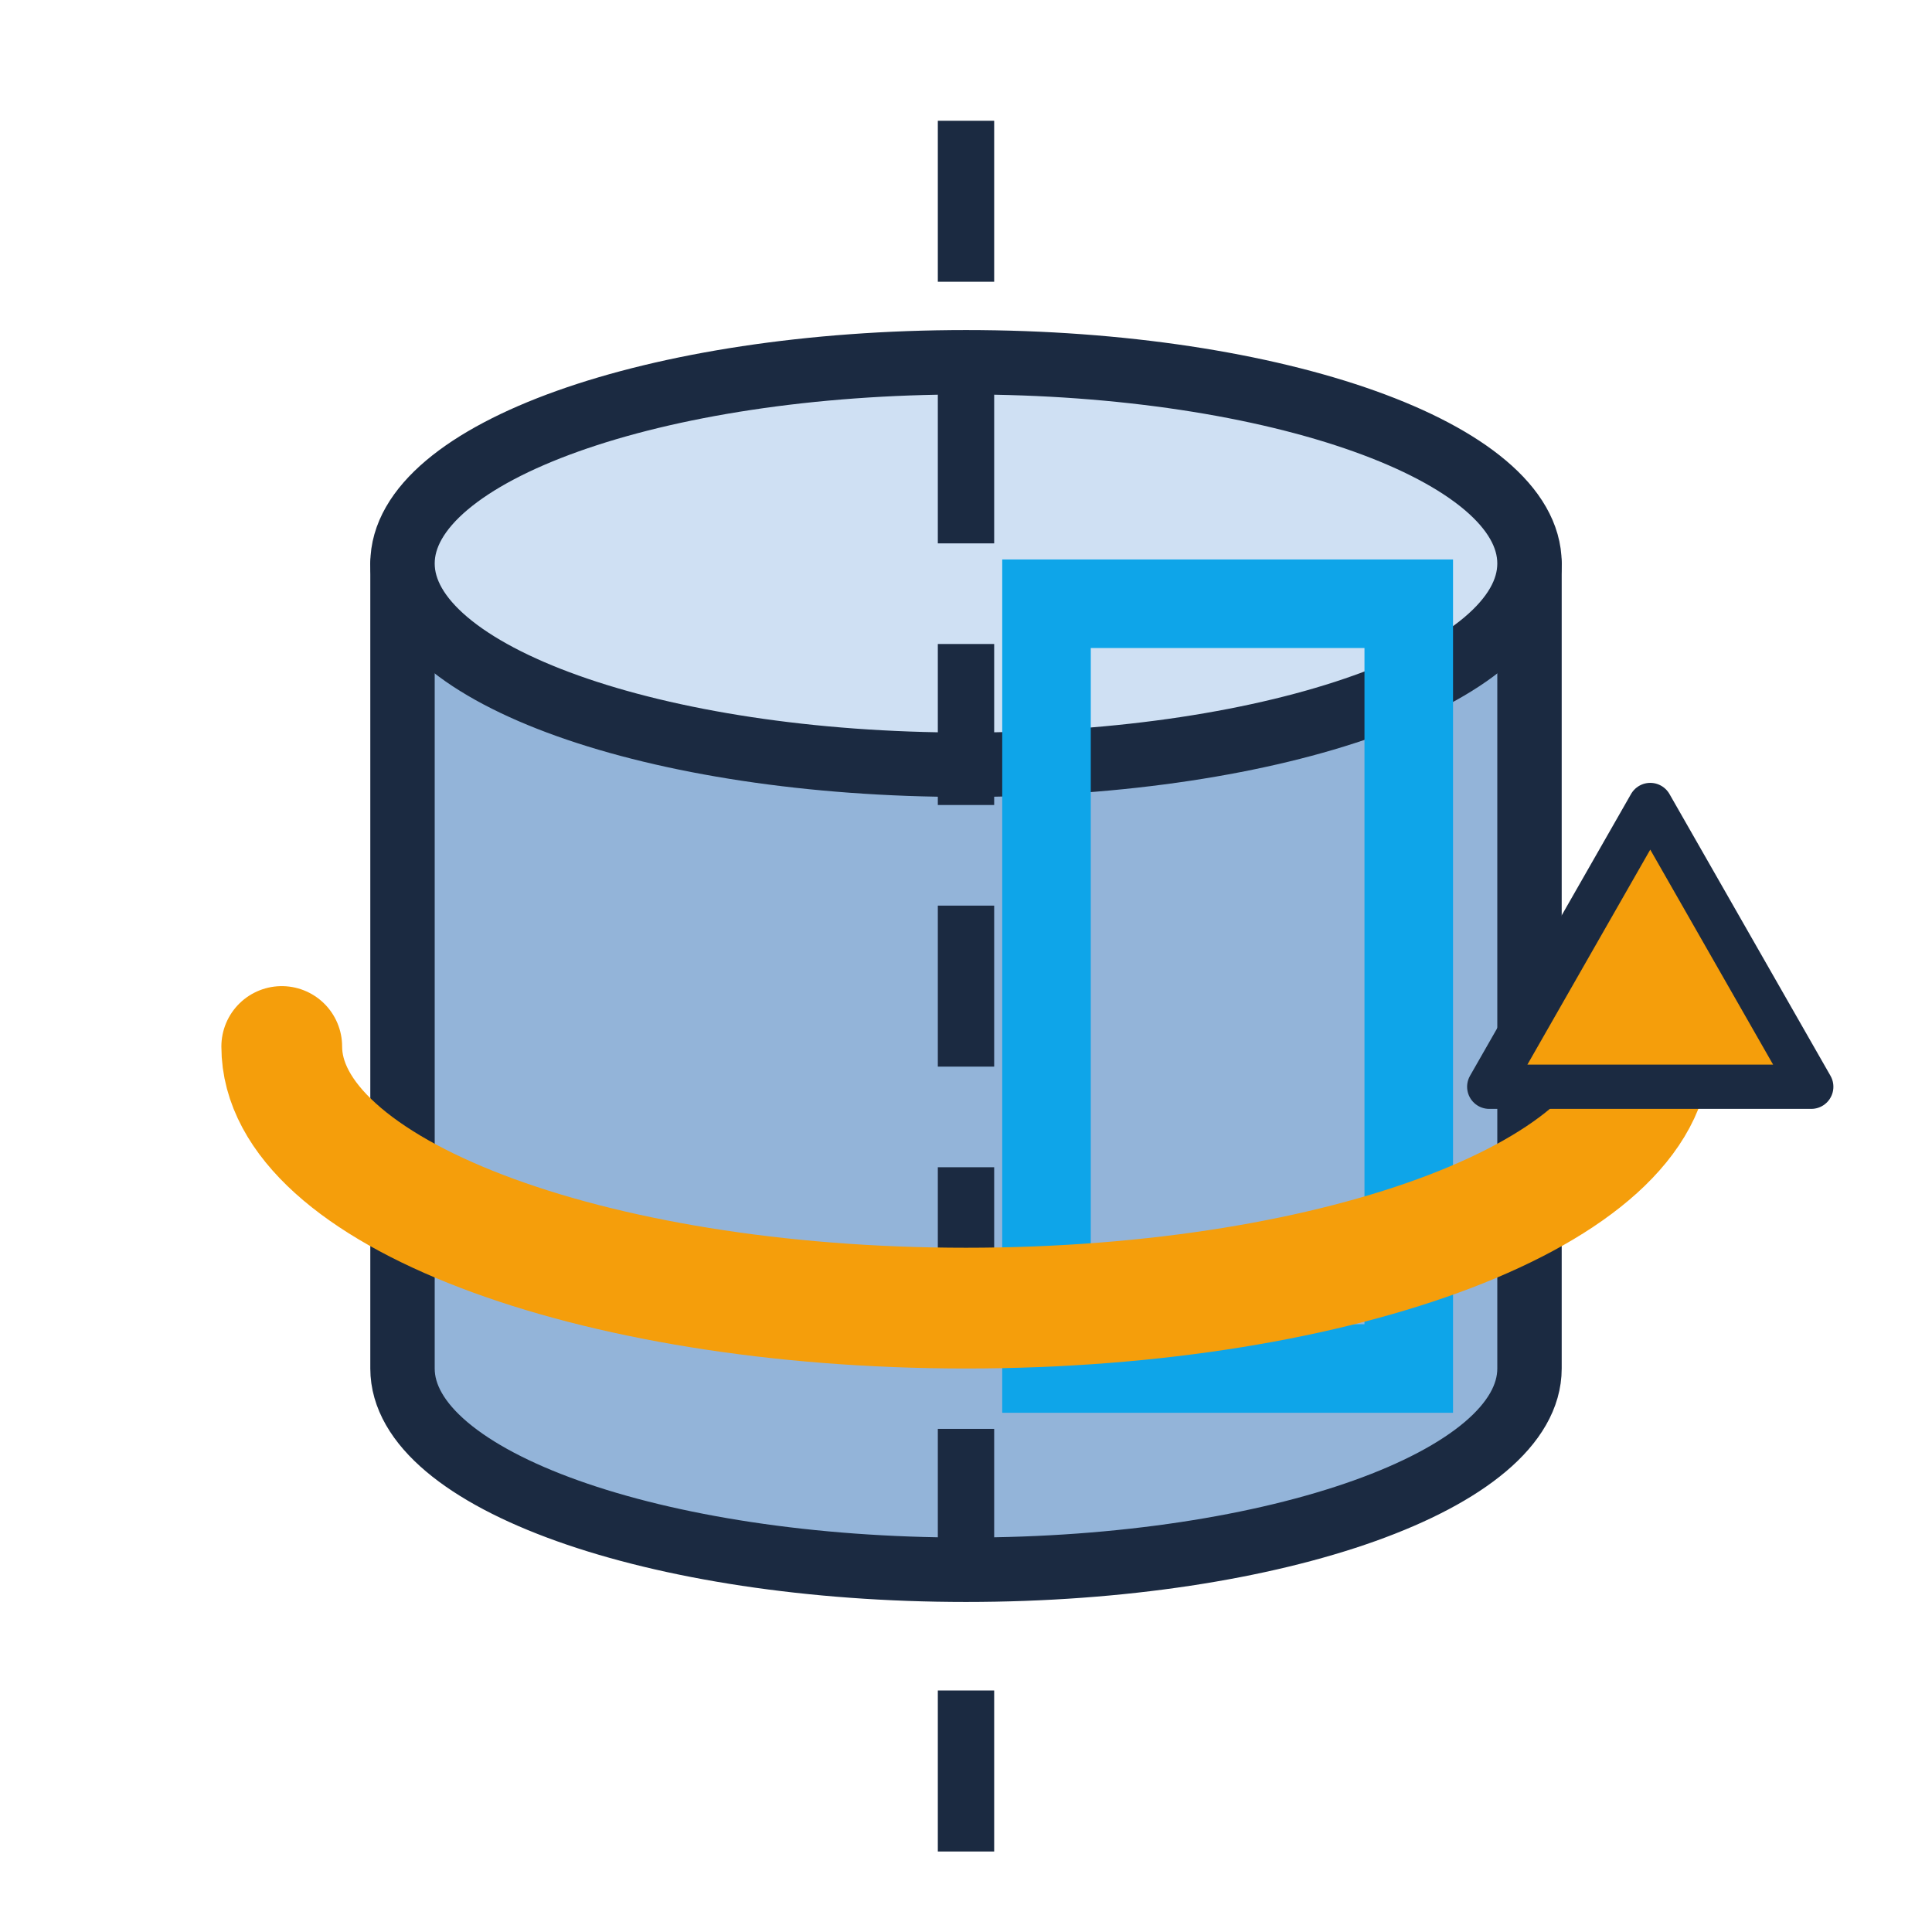
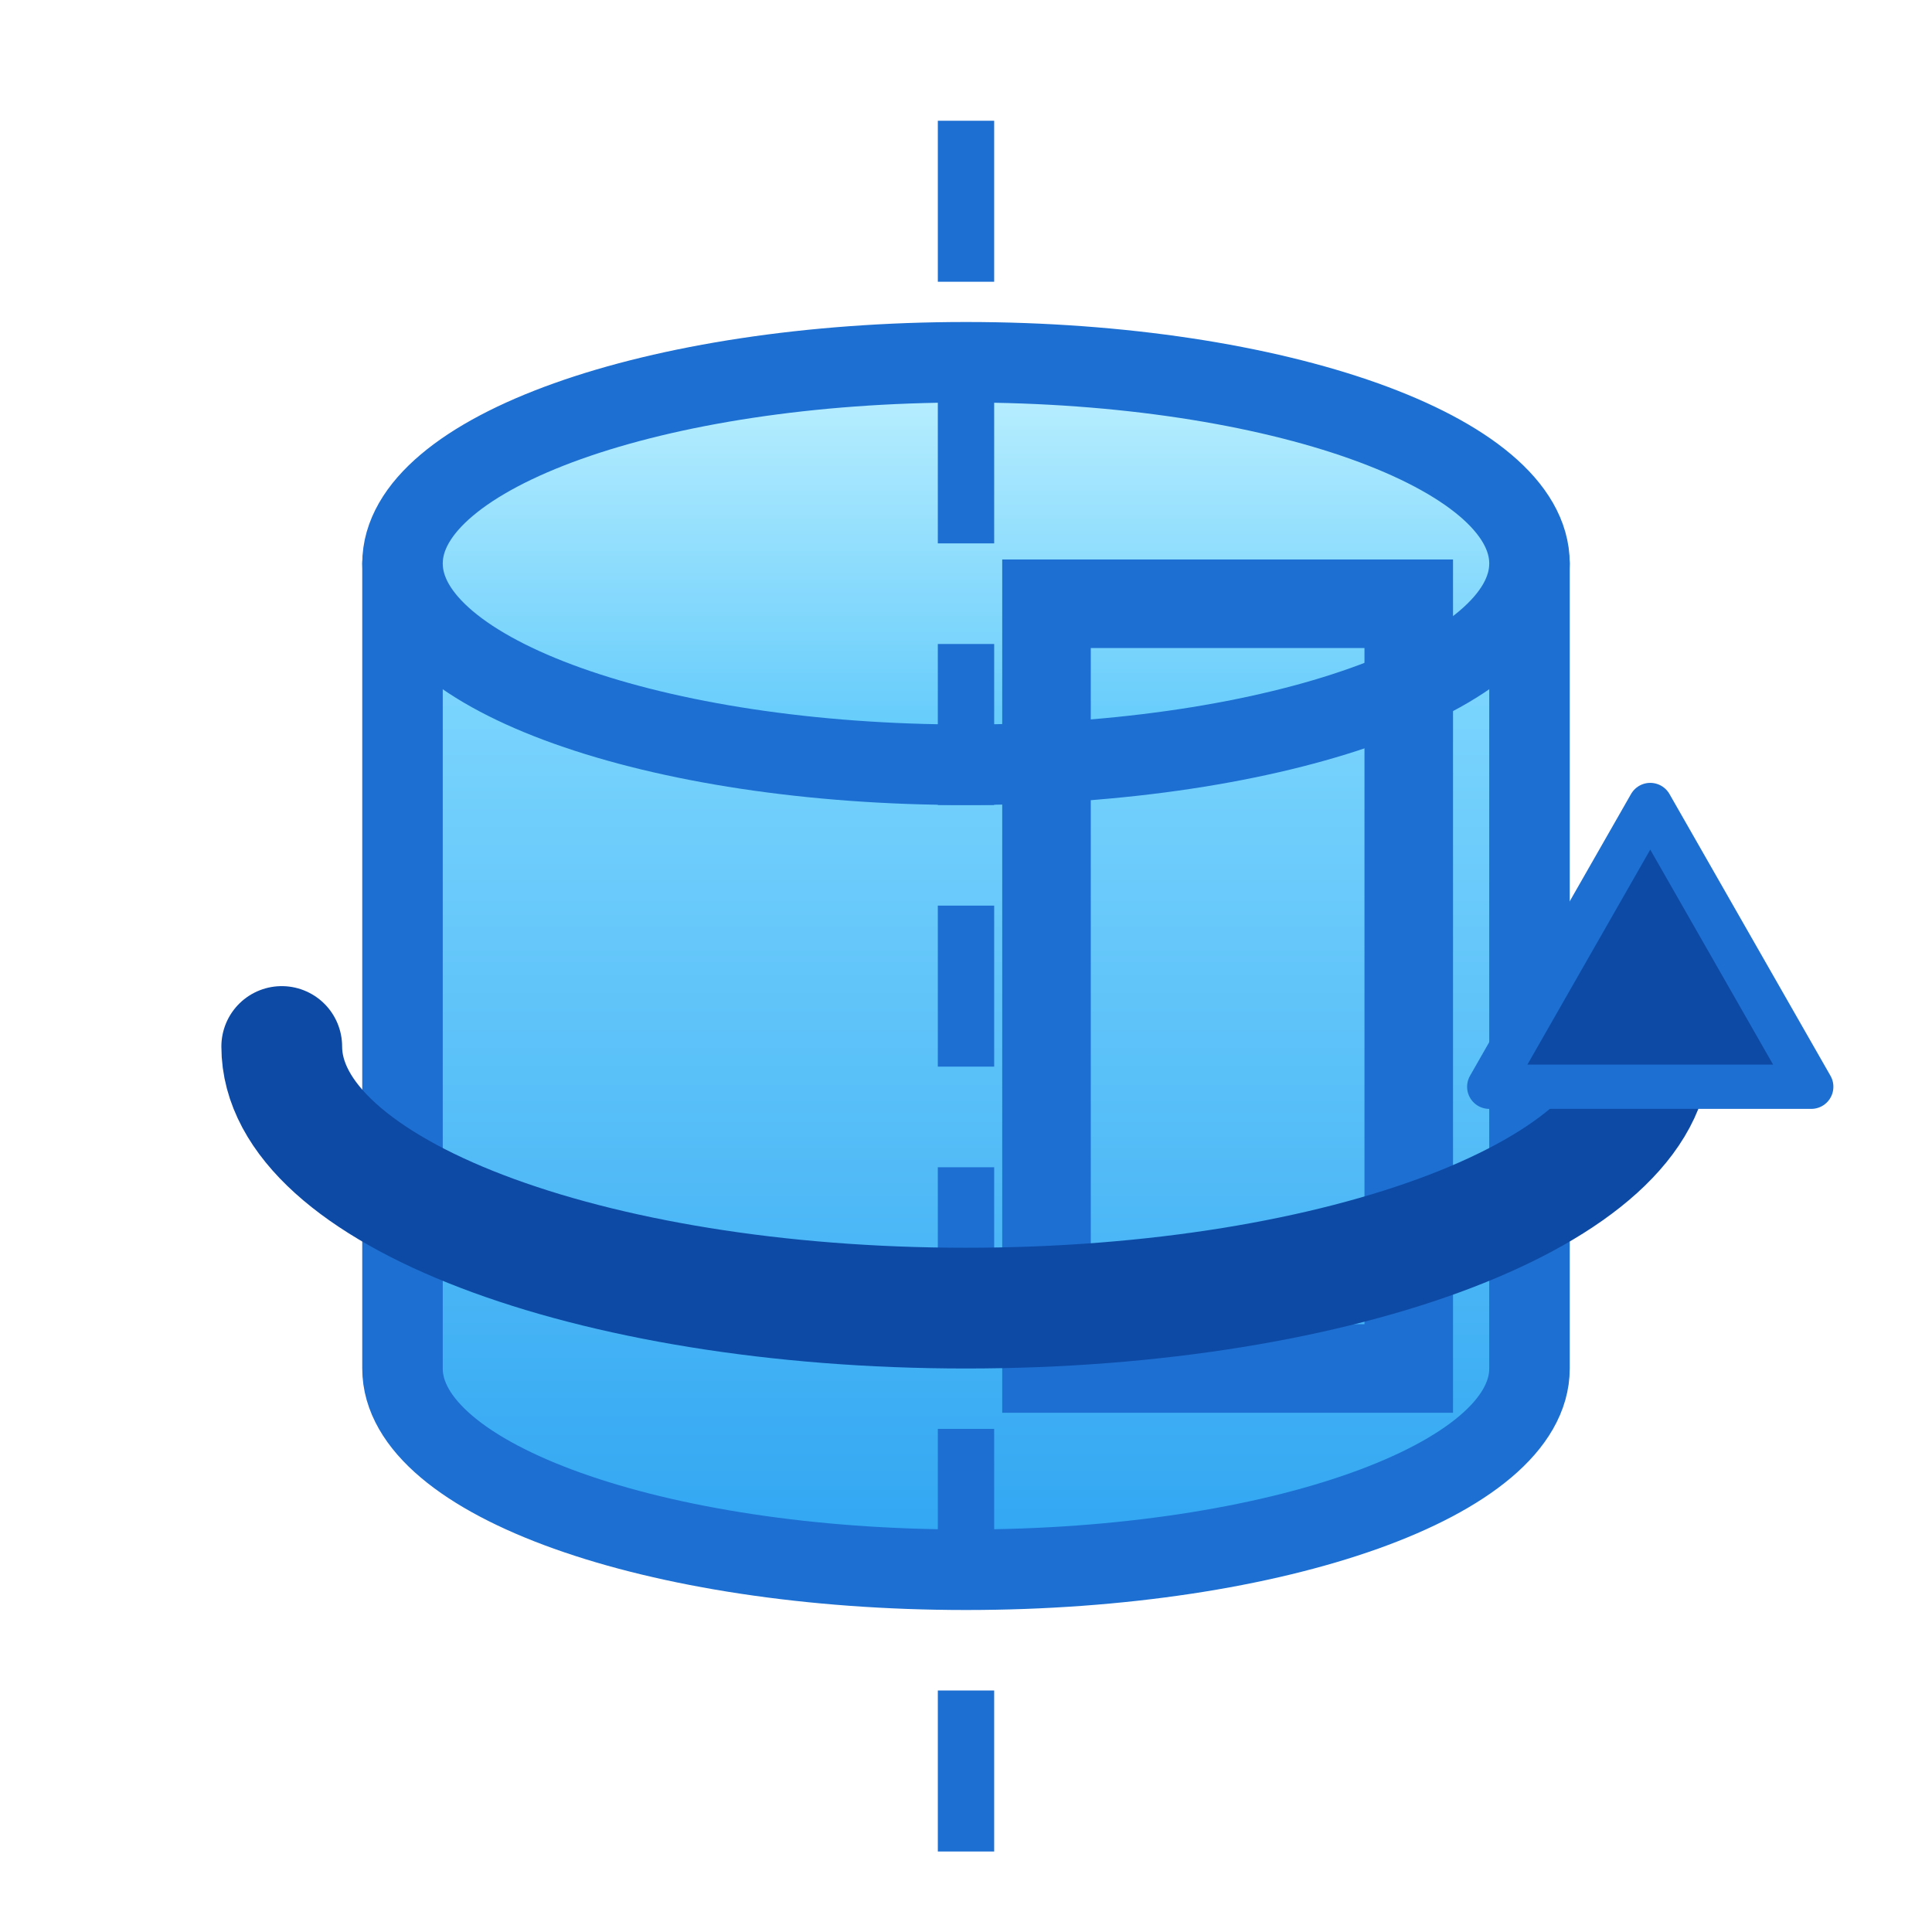
<svg xmlns="http://www.w3.org/2000/svg" viewBox="0 0 48 48" width="48" height="48">
-   <path d="M10 14 V34 A14 5 0 0 0 38 34 V14" fill="#93b4d9" stroke="#1b2a41" stroke-width="1.6" stroke-linejoin="round" stroke-linecap="round" />
-   <ellipse cx="24" cy="14" rx="14" ry="5" fill="#cfe0f3" stroke="#1b2a41" stroke-width="1.6" stroke-linejoin="round" stroke-linecap="round" />
-   <rect x="26" y="15" width="9" height="19" fill="none" stroke="#0ea5e9" stroke-width="2.2" />
-   <line x1="24" y1="3" x2="24" y2="46" stroke="#1b2a41" stroke-width="1.4" stroke-dasharray="4 2.5" />
-   <path d="M7 26 A17 6.5 0 0 0 41 26" fill="none" stroke="#f59e0b" stroke-width="3" stroke-linecap="round" />
-   <polygon points="41,20 45,27 37,27" fill="#f59e0b" stroke="#1b2a41" stroke-width="1.1" stroke-linejoin="round" />
+   <defs>
+     <linearGradient id="gl" x1="0" y1="0" x2="0" y2="1">
+       <stop offset="0" stop-color="#bff1ff" />
+       <stop offset="1" stop-color="#5cc8fb" />
+     </linearGradient>
+     <linearGradient id="gm" x1="0" y1="0" x2="0" y2="1">
+       <stop offset="0" stop-color="#86dcff" />
+       <stop offset="1" stop-color="#2fa5f2" />
+     </linearGradient>
+     <linearGradient id="gd" x1="0" y1="0" x2="0" y2="1">
+       <stop offset="0" stop-color="#4fb9f8" />
+       <stop offset="1" stop-color="#1f86de" />
+     </linearGradient>
+   </defs>
+   <path d="M10 14 V34 A14 5 0 0 0 38 34 V14" fill="url(#gm)" stroke="#1d6fd1" stroke-width="2" stroke-linejoin="round" stroke-linecap="round" />
+   <ellipse cx="24" cy="14" rx="14" ry="5" fill="url(#gl)" stroke="#1d6fd1" stroke-width="2" stroke-linejoin="round" stroke-linecap="round" />
+   <rect x="26" y="15" width="9" height="19" fill="none" stroke="#1d6fd1" stroke-width="2.2" />
+   <line x1="24" y1="3" x2="24" y2="46" stroke="#1d6fd1" stroke-width="1.4" stroke-dasharray="4 2.5" />
+   <path d="M7 26 A17 6.5 0 0 0 41 26" fill="none" stroke="#0d4aa6" stroke-width="3" stroke-linecap="round" />
+   <polygon points="41,20 45,27 37,27" fill="#0d4aa6" stroke="#1d6fd1" stroke-width="1.1" stroke-linejoin="round" />
</svg>
